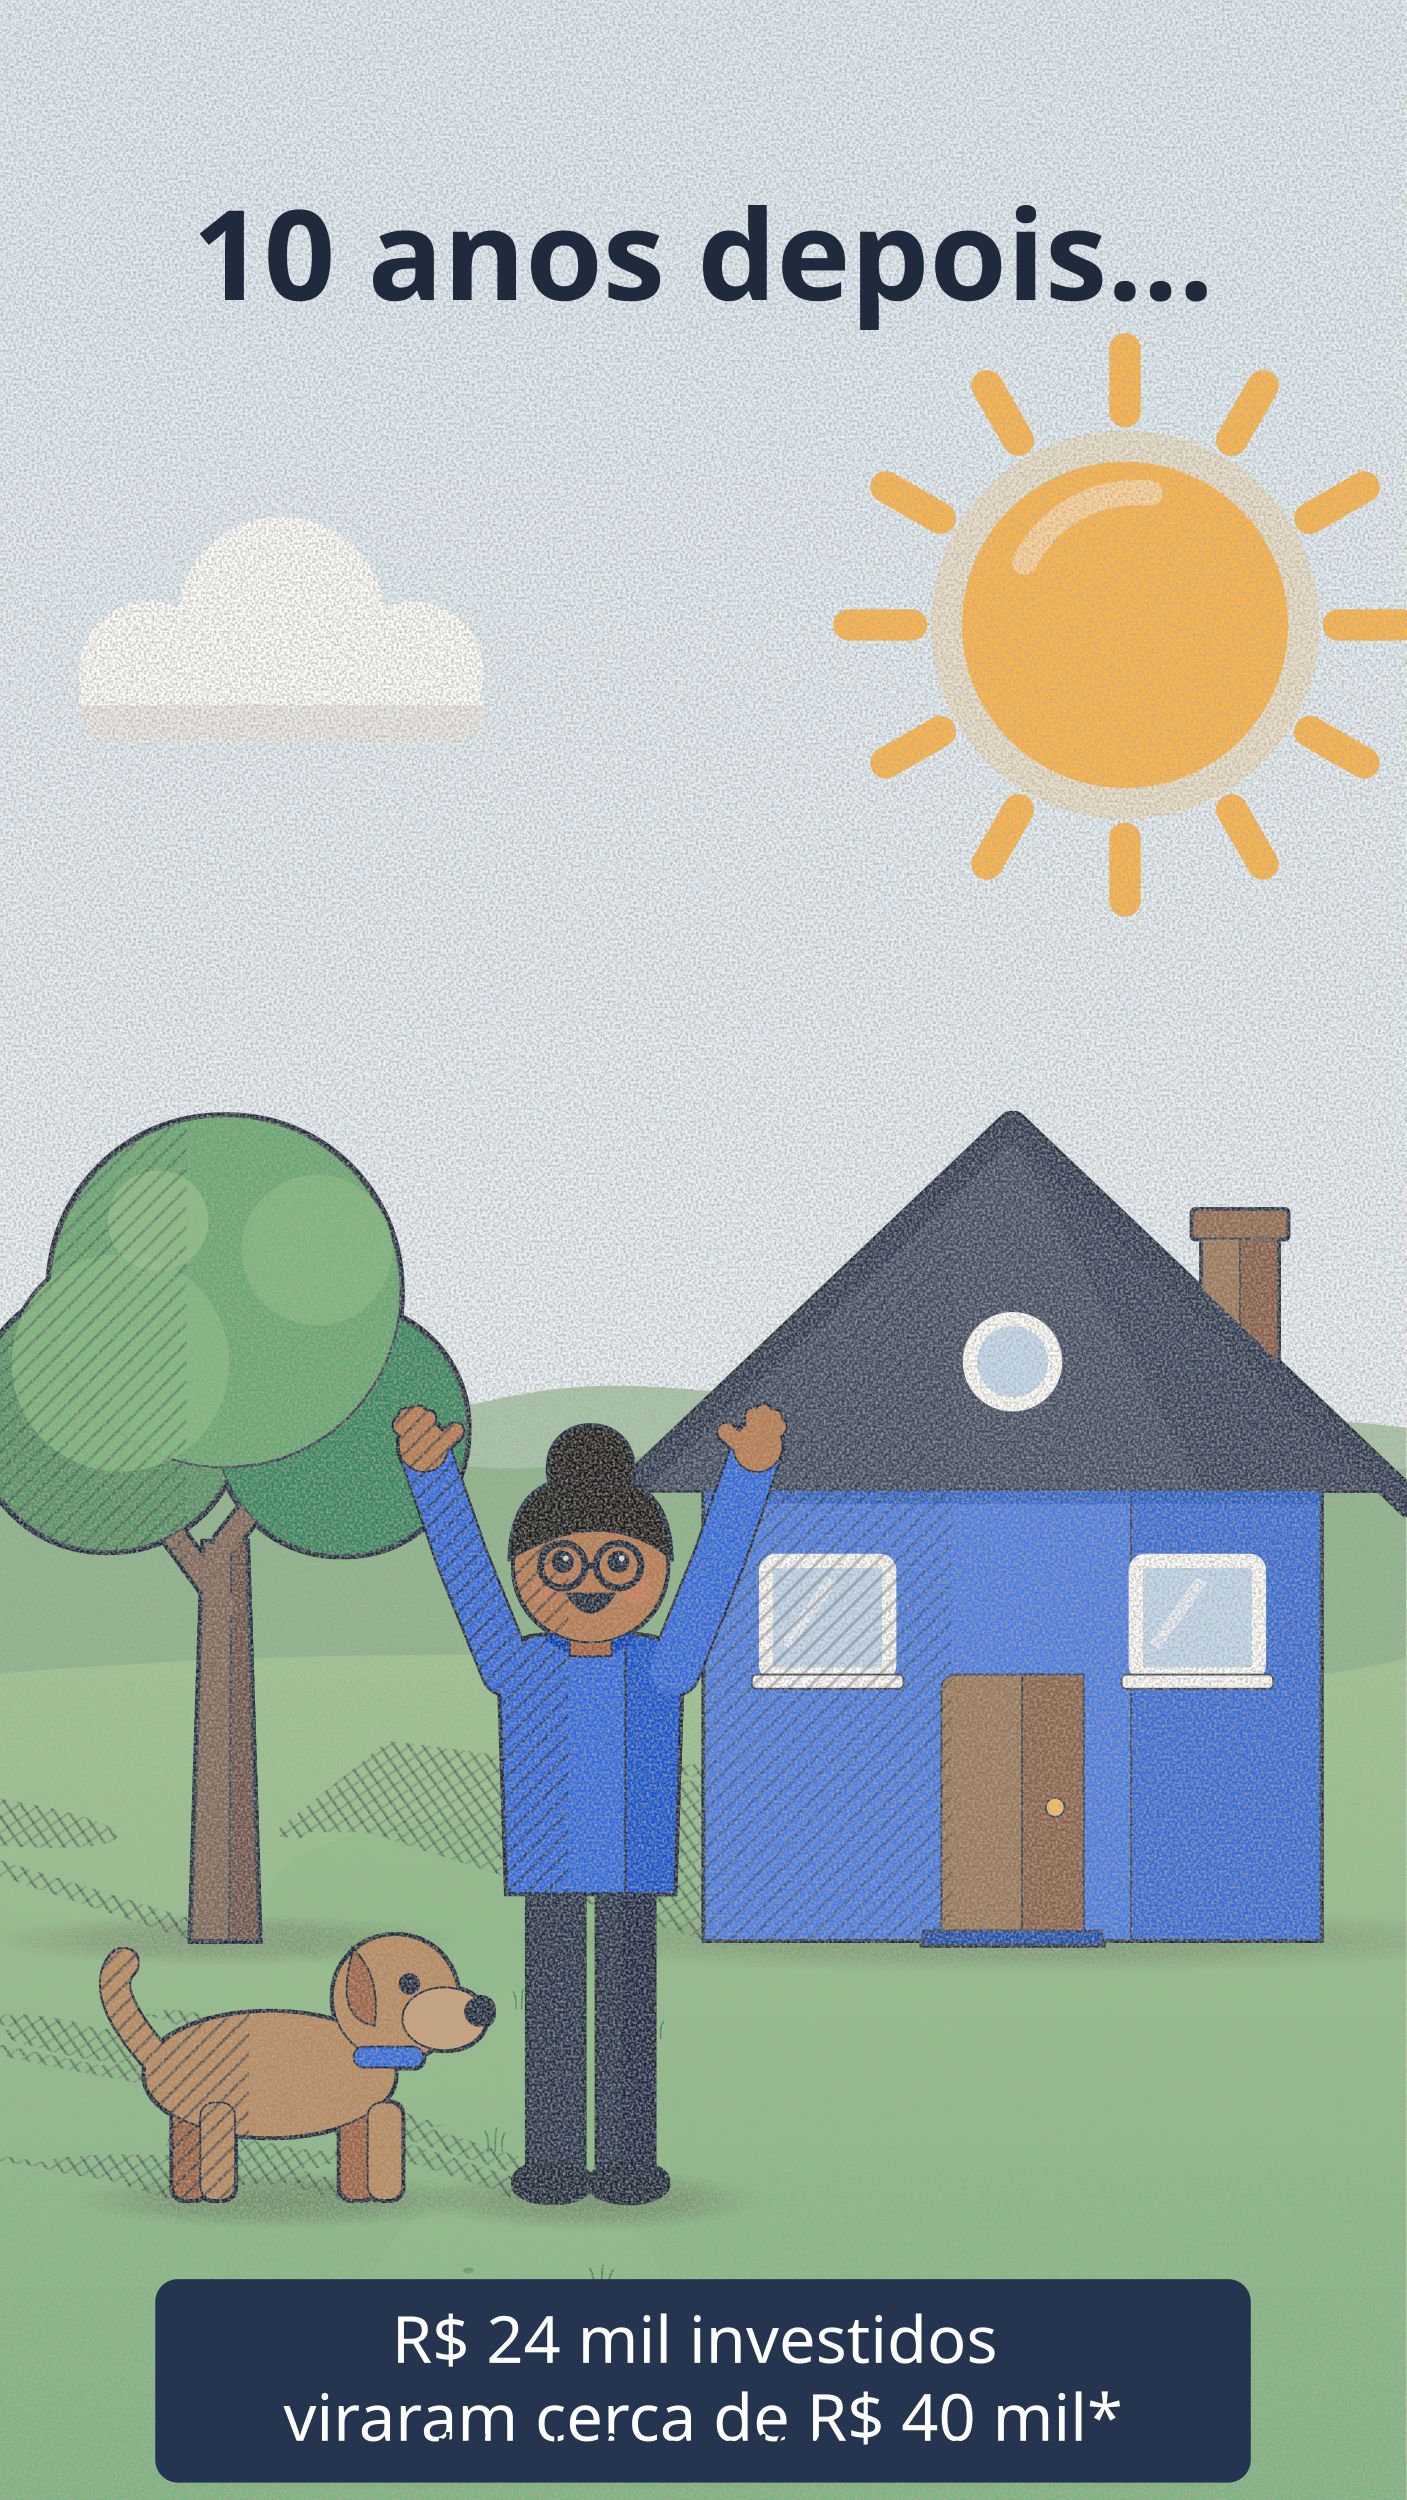
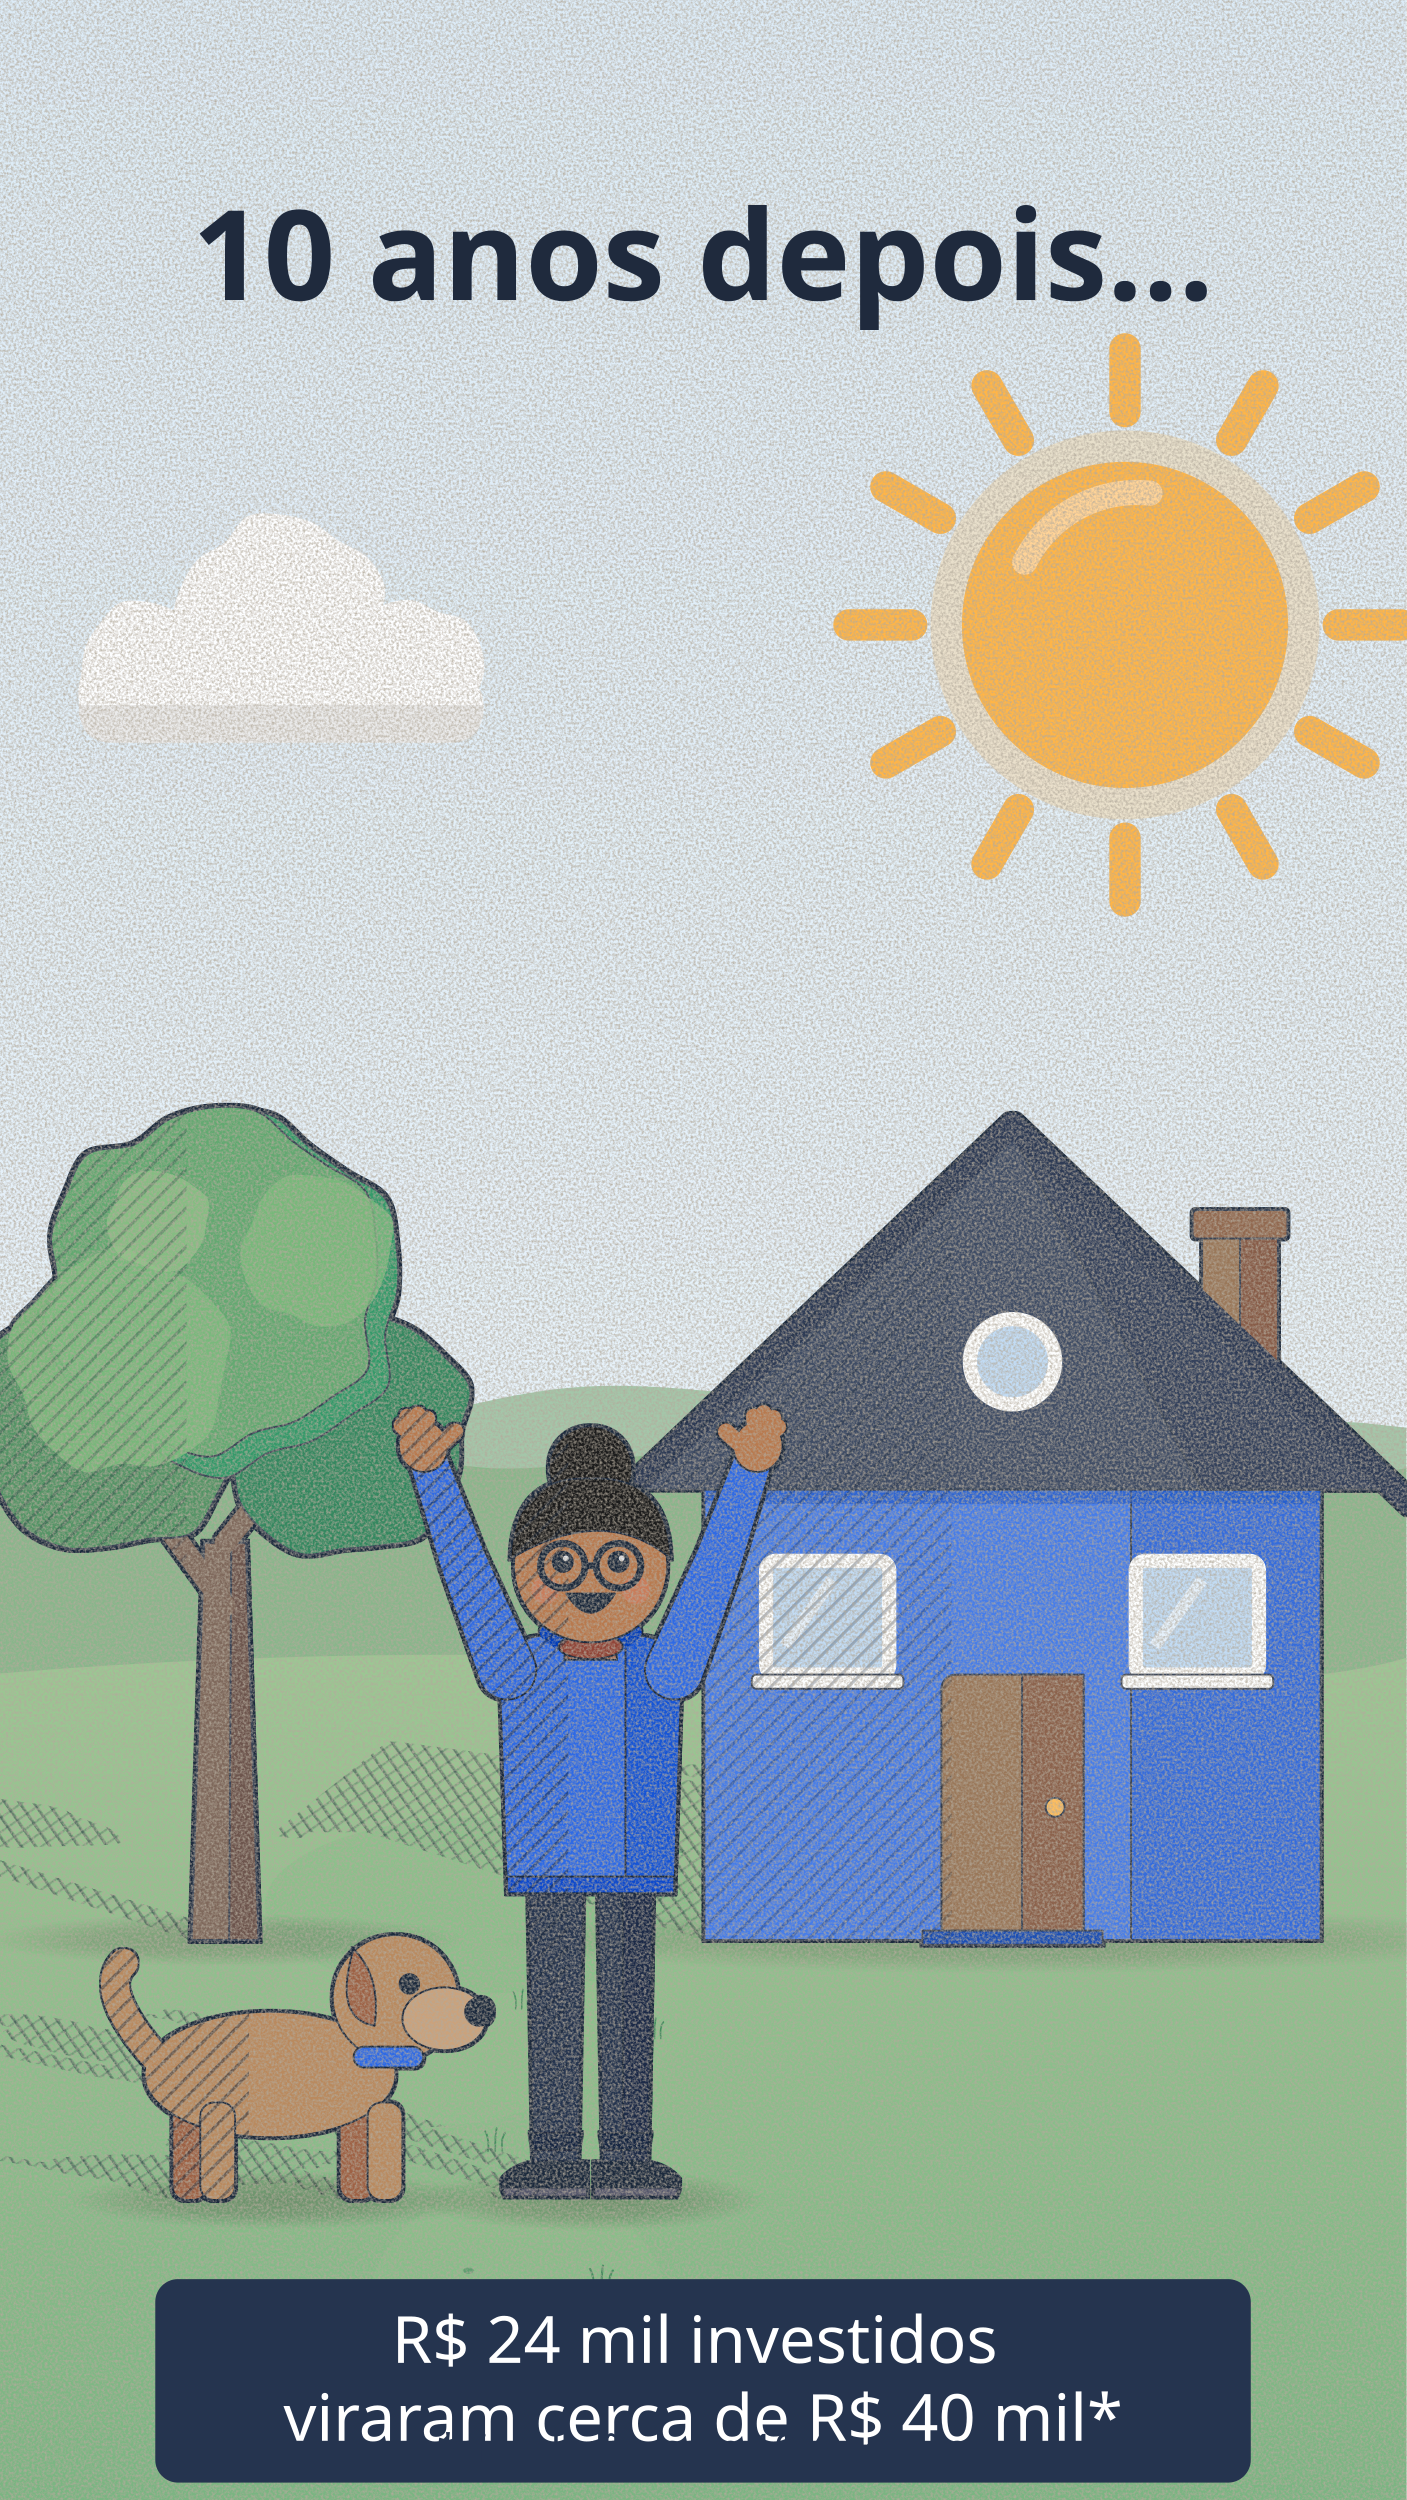
<svg xmlns="http://www.w3.org/2000/svg" width="720" height="1280" viewBox="0 0 720 1280">
  <defs>
    <linearGradient id="sky" x1="0" y1="0" x2="0" y2="1">
      <stop offset="0" stop-color="#DCEBF7" />
      <stop offset="0.55" stop-color="#e6f1f9" />
      <stop offset="0.85" stop-color="#EFF6FC" />
      <stop offset="1" stop-color="#EEF5FB" />
    </linearGradient>
    <linearGradient id="ground" x1="0" y1="0" x2="0" y2="1">
      <stop offset="0" stop-color="#9CC793" />
      <stop offset="1" stop-color="#7AB582" />
    </linearGradient>
    <radialGradient id="cshadow">
      <stop offset="0" stop-color="rgb(40,30,30)" stop-opacity="0.27" />
      <stop offset="0.55" stop-color="rgb(40,30,30)" stop-opacity="0.198" />
      <stop offset="1" stop-color="rgb(40,30,30)" stop-opacity="0" />
    </radialGradient>
    <filter id="hazeFar" color-interpolation-filters="sRGB">
      <feColorMatrix type="matrix" values="0.68 0 0 0 0.299 0 0.68 0 0 0.307 0 0 0.68 0 0.315 0 0 0 1 0" />
    </filter>
    <filter id="hazeMid" color-interpolation-filters="sRGB">
      <feColorMatrix type="matrix" values="0.87 0 0 0 0.121 0 0.87 0 0 0.125 0 0 0.87 0 0.128 0 0 0 1 0" />
    </filter>
    <linearGradient id="lgLight" x1="1" y1="0" x2="0" y2="0.35">
      <stop offset="0" stop-color="#FFF4DE" stop-opacity="0.156" />
      <stop offset="0.42" stop-color="#FFF4DE" stop-opacity="0" />
    </linearGradient>
    <linearGradient id="lgShade" x1="1" y1="0" x2="0" y2="0.35">
      <stop offset="0.6" stop-color="rgb(40,30,30)" stop-opacity="0" />
      <stop offset="1" stop-color="rgb(40,30,30)" stop-opacity="0.300" />
    </linearGradient>
    <linearGradient id="lgAO" x1="0" y1="0" x2="0" y2="1">
      <stop offset="0.72" stop-color="rgb(40,30,30)" stop-opacity="0" />
      <stop offset="1" stop-color="rgb(40,30,30)" stop-opacity="0.192" />
    </linearGradient>
    <filter id="toWhite" color-interpolation-filters="sRGB">
      <feColorMatrix values="0 0 0 0 1 0 0 0 0 1 0 0 0 0 1 0 0 0 1 0" />
    </filter>
    <filter id="castF" x="-30%" y="-30%" width="160%" height="160%" color-interpolation-filters="sRGB">
      <feColorMatrix values="0 0 0 0 0.157 0 0 0 0 0.118 0 0 0 0 0.118 0 0 0 1 0" />
      <feGaussianBlur stdDeviation="3.8" />
    </filter>
    <clipPath id="groundClip">
      <rect y="844.8" width="720" height="1280" />
    </clipPath>
    <radialGradient id="glow" cx="0.8" cy="0.15" r="0.75">
      <stop offset="0" stop-color="#FFF4DE" stop-opacity="0.330" />
      <stop offset="1" stop-color="#FFF4DE" stop-opacity="0" />
    </radialGradient>
    <linearGradient id="falloff" x1="1" y1="0" x2="0" y2="0">
      <stop offset="0.35" stop-color="rgb(40,30,30)" stop-opacity="0" />
      <stop offset="1" stop-color="rgb(40,30,30)" stop-opacity="0.078" />
    </linearGradient>
    <radialGradient id="sunGlow" cx="0.800" cy="0.363" r="0.32">
      <stop offset="0" stop-color="#FFF4DE" stop-opacity="0.228" />
      <stop offset="0.45" stop-color="#FFF4DE" stop-opacity="0.084" />
      <stop offset="1" stop-color="#FFF4DE" stop-opacity="0" />
    </radialGradient>
    <pattern id="hatchP" width="7" height="7" patternUnits="userSpaceOnUse" patternTransform="rotate(45)">
      <rect x="0" y="0" width="1.5" height="7" fill="#1F2A3D" fill-opacity="0.5" />
    </pattern>
    <pattern id="hatchC" width="6" height="6" patternUnits="userSpaceOnUse" patternTransform="rotate(-35)">
      <rect x="0" y="0" width="1.4" height="6" fill="#1F2A3D" fill-opacity="0.42" />
      <rect x="0" y="0" width="6" height="1.2" fill="#1F2A3D" fill-opacity="0.22" />
    </pattern>
    <radialGradient id="vignette" cx="0.5" cy="0.5" r="0.75">
      <stop offset="0.6" stop-color="rgb(40,30,30)" stop-opacity="0" />
      <stop offset="1" stop-color="rgb(40,30,30)" stop-opacity="0.102" />
    </radialGradient>
  </defs>
  <rect width="720" height="1280" fill="url(#sky)" />
  <path d="M 0 731.2 Q 0.0 731.2 15.0 728.9 Q 30.0 726.6 45.0 725.2 Q 60.0 723.9 75.0 724.1 Q 90.0 724.3 105.0 725.9 Q 120.0 727.4 135.0 728.8 Q 150.0 730.3 165.0 730.3 Q 180.0 730.3 195.0 728.2 Q 210.0 726.2 225.0 722.8 Q 240.0 719.4 255.0 716.2 Q 270.0 713.0 285.0 711.2 Q 300.0 709.5 315.0 709.5 Q 330.0 709.6 345.0 710.7 Q 360.0 711.9 375.0 713.2 Q 390.0 714.6 405.0 715.7 Q 420.0 716.8 435.0 718.0 Q 450.0 719.3 465.0 721.2 Q 480.0 723.1 495.0 725.7 Q 510.0 728.3 525.0 730.9 Q 540.0 733.4 555.0 734.7 Q 570.0 736.1 585.0 735.6 Q 600.0 735.0 615.0 733.2 Q 630.0 731.4 645.0 729.7 Q 660.0 728.0 675.0 727.8 Q 690.0 727.5 705.0 729.3 L 720.0 731.0 L 720.0 1280.0 L 0 1280.0 Z" fill="#a4c6a9" />
  <path d="M 0 750.8 Q 0.0 750.8 15.0 749.1 Q 30.0 747.3 45.0 745.4 Q 60.0 743.5 75.0 740.9 Q 90.0 738.4 105.0 736.1 Q 120.0 733.8 135.0 733.4 Q 150.0 733.0 165.0 735.3 Q 180.0 737.6 195.0 741.4 Q 210.0 745.3 225.0 748.3 Q 240.0 751.3 255.0 751.8 Q 270.0 752.2 285.0 750.5 Q 300.0 748.8 315.0 746.9 Q 330.0 744.9 345.0 744.6 Q 360.0 744.3 375.0 745.9 Q 390.0 747.4 405.0 749.7 Q 420.0 752.0 435.0 753.7 Q 450.0 755.5 465.0 756.7 Q 480.0 758.0 495.0 759.7 Q 510.0 761.5 525.0 764.4 Q 540.0 767.3 555.0 770.4 Q 570.0 773.5 585.0 774.9 Q 600.0 776.3 615.0 774.6 Q 630.0 773.0 645.0 768.9 Q 660.0 764.8 675.0 760.6 Q 690.0 756.3 705.0 754.1 L 720.0 751.8 L 720.0 1280.0 L 0 1280.0 Z" fill="#89b68b" />
  <path d="M0 856.8 Q216 838.8 432 854.8 T720 848.8 L720 1280 L0 1280 Z" fill="url(#ground)" />
  <ellipse cx="227.2" cy="1028.3" rx="86.6" ry="59.4" fill="#91C28D" fill-opacity="0.35" stroke-opacity="0.35" />
  <ellipse cx="246.1" cy="975.6" rx="110.6" ry="45.1" fill="#80B984" fill-opacity="0.35" stroke-opacity="0.35" />
  <ellipse cx="265.1" cy="1184.0" rx="77.0" ry="65.7" fill="#91C28D" fill-opacity="0.35" stroke-opacity="0.35" />
  <g transform="translate(185.4 1088.7) scale(0.71)">
    <ellipse cx="0" cy="0" rx="3.5" ry="2" fill="#448D5F" fill-opacity="0.6" stroke-opacity="0.6" />
  </g>
  <g transform="translate(199.0 1012.4) scale(0.60)">
    <path d="M -5 0 Q -4 -9 -7 -14 M 0 0 Q 0 -11 1 -16 M 5 0 Q 4 -9 7 -13" stroke="#448D5F" stroke-width="1.3" fill="none" stroke-linecap="round" />
  </g>
  <g transform="translate(212.6 1267.3) scale(0.98)">
    <path d="M -5 0 Q -4 -9 -7 -14 M 0 0 Q 0 -11 1 -16 M 5 0 Q 4 -9 7 -13" stroke="#448D5F" stroke-width="1.3" fill="none" stroke-linecap="round" />
  </g>
  <g transform="translate(226.2 1217.2) scale(0.91)">
    <path d="M -5 0 Q -4 -9 -7 -14 M 0 0 Q 0 -11 1 -16 M 5 0 Q 4 -9 7 -13" stroke="#448D5F" stroke-width="1.3" fill="none" stroke-linecap="round" />
  </g>
  <g transform="translate(239.9 1162.6) scale(0.82)">
    <ellipse cx="0" cy="0" rx="3.5" ry="2" fill="#448D5F" fill-opacity="0.6" stroke-opacity="0.6" />
  </g>
  <g transform="translate(253.5 1101.4) scale(0.73)">
    <path d="M -5 0 Q -4 -9 -7 -14 M 0 0 Q 0 -11 1 -16 M 5 0 Q 4 -9 7 -13" stroke="#448D5F" stroke-width="1.3" fill="none" stroke-linecap="round" />
  </g>
  <g transform="translate(267.1 1028.5) scale(0.62)">
    <path d="M -5 0 Q -4 -9 -7 -14 M 0 0 Q 0 -11 1 -16 M 5 0 Q 4 -9 7 -13" stroke="#448D5F" stroke-width="1.3" fill="none" stroke-linecap="round" />
  </g>
  <g transform="translate(280.7 918.8) scale(0.46)">
    <path d="M -5 0 Q -4 -9 -7 -14 M 0 0 Q 0 -11 1 -16 M 5 0 Q 4 -9 7 -13" stroke="#448D5F" stroke-width="1.3" fill="none" stroke-linecap="round" />
  </g>
  <g transform="translate(294.3 1227.0) scale(0.92)">
    <ellipse cx="0" cy="0" rx="3.5" ry="2" fill="#448D5F" fill-opacity="0.6" stroke-opacity="0.6" />
  </g>
  <g transform="translate(307.9 1173.4) scale(0.84)">
    <path d="M -5 0 Q -4 -9 -7 -14 M 0 0 Q 0 -11 1 -16 M 5 0 Q 4 -9 7 -13" stroke="#448D5F" stroke-width="1.3" fill="none" stroke-linecap="round" />
  </g>
  <g transform="translate(335.1 1043.7) scale(0.65)">
    <path d="M -5 0 Q -4 -9 -7 -14 M 0 0 Q 0 -11 1 -16 M 5 0 Q 4 -9 7 -13" stroke="#448D5F" stroke-width="1.3" fill="none" stroke-linecap="round" />
  </g>
  <g transform="translate(348.7 947.7) scale(0.50)">
    <ellipse cx="0" cy="0" rx="3.5" ry="2" fill="#448D5F" fill-opacity="0.6" stroke-opacity="0.6" />
  </g>
  <g transform="translate(362.3 1236.6) scale(0.94)">
    <path d="M -5 0 Q -4 -9 -7 -14 M 0 0 Q 0 -11 1 -16 M 5 0 Q 4 -9 7 -13" stroke="#448D5F" stroke-width="1.3" fill="none" stroke-linecap="round" />
  </g>
  <mask id="castM" maskUnits="userSpaceOnUse" x="0" y="0" width="720" height="1280">
    <g filter="url(#toWhite)">
      <use href="#b_casa" transform="translate(518.4 993.3) matrix(1 0 0.750 0.24 0 0) scale(2.427)" />
      <use href="#b_arv" transform="translate(115.2 993.3) matrix(1 0 0.750 0.24 0 0) scale(2.141)" />
      <use href="#b_eu" transform="translate(302.4 1126.4) matrix(1 0 0.750 0.24 0 0) scale(3.569)" />
      <use href="#b_rex" transform="translate(141.8 1126.4) matrix(1 0 0.750 0.24 0 0) scale(3.569)" />
    </g>
  </mask>
  <g clip-path="url(#groundClip)">
    <rect width="720" height="1280" fill="url(#hatchC)" mask="url(#castM)" />
  </g>
  <g style="isolation: isolate;">
    <g id="sol" transform="translate(576.0 464.5) scale(3.212)">
      <g id="b_sol">
        <circle cx="0" cy="-45" r="31" fill="#FFB547" fill-opacity="0.25" stroke-opacity="0.25" />
        <path d="M34 -45 L44 -45" stroke="#FFB547" stroke-width="5" stroke-linecap="round" />
        <path d="M29.44 -28 L38.11 -23" stroke="#FFB547" stroke-width="5" stroke-linecap="round" />
        <path d="M17 -15.56 L22 -6.89" stroke="#FFB547" stroke-width="5" stroke-linecap="round" />
        <path d="M0 -11 L0 -1" stroke="#FFB547" stroke-width="5" stroke-linecap="round" />
        <path d="M-17 -15.56 L-22 -6.89" stroke="#FFB547" stroke-width="5" stroke-linecap="round" />
        <path d="M-29.44 -28 L-38.11 -23" stroke="#FFB547" stroke-width="5" stroke-linecap="round" />
        <path d="M-34 -45 L-44 -45" stroke="#FFB547" stroke-width="5" stroke-linecap="round" />
        <path d="M-29.44 -62 L-38.11 -67" stroke="#FFB547" stroke-width="5" stroke-linecap="round" />
        <path d="M-17 -74.44 L-22 -83.11" stroke="#FFB547" stroke-width="5" stroke-linecap="round" />
        <path d="M0 -79 L0 -89" stroke="#FFB547" stroke-width="5" stroke-linecap="round" />
        <path d="M17 -74.44 L22 -83.11" stroke="#FFB547" stroke-width="5" stroke-linecap="round" />
        <path d="M29.44 -62 L38.11 -67" stroke="#FFB547" stroke-width="5" stroke-linecap="round" />
        <circle cx="0" cy="-45" r="26" fill="#FFB547" />
        <path d="M-16 -55 A20 20 0 0 1 4 -66" stroke="#FFD397" stroke-width="4" fill="none" stroke-linecap="round" />
      </g>
    </g>
  </g>
  <g style="isolation: isolate;">
    <g id="nuvem" transform="translate(144.0 380.2) scale(2.409)">
      <g id="b_nuvem">
-         <g fill="#FFFFFF" opacity="0.94">
-           <circle cx="-28" cy="-15" r="15" />
-           <circle cx="0" cy="-26" r="22" />
-           <circle cx="28" cy="-15" r="15" />
-           <rect x="-43" y="-15" width="86" height="15" rx="7" />
+         <g opacity="0.94">
+           <path d="M-12.7 -15C-12.95 -13.14 -14.51 -11.53 -15.23 -9.71C-15.96 -7.89 -15.93 -5.58 -17.07 -4.07C-18.2 -2.55 -20.23 -1.31 -22.05 -0.64C-23.87 0.03 -26.09 0.14 -28 -0.05C-29.91 -0.24 -31.73 -1.03 -33.48 -1.77C-35.23 -2.51 -36.95 -3.3 -38.52 -4.48C-40.09 -5.66 -42.24 -7.08 -42.9 -8.83C-43.56 -10.58 -42.7 -13.04 -42.47 -15C-42.24 -16.96 -42.19 -18.86 -41.52 -20.6C-40.85 -22.34 -39.68 -23.92 -38.45 -25.45C-37.21 -26.98 -35.86 -29.05 -34.12 -29.78C-32.38 -30.5 -29.92 -30.1 -28 -29.81C-26.08 -29.52 -24.4 -28.72 -22.59 -28.06C-20.78 -27.4 -18.61 -27.05 -17.14 -25.86C-15.67 -24.67 -14.5 -22.71 -13.76 -20.9C-13.02 -19.09 -12.46 -16.86 -12.7 -15Z" fill="#FFFFFF" />
+           <path d="M21.01 -26C20.76 -23.7 21.01 -21.5 20.48 -19.34C19.96 -17.18 18.95 -15.11 17.84 -13.04C16.74 -10.97 15.76 -8.07 13.85 -6.93C11.95 -5.8 8.73 -6.66 6.42 -6.24C4.11 -5.83 2.22 -4.68 0 -4.45C-2.22 -4.21 -4.61 -4.36 -6.88 -4.83C-9.15 -5.3 -11.88 -5.83 -13.61 -7.27C-15.34 -8.7 -16.23 -11.4 -17.27 -13.45C-18.31 -15.5 -18.9 -17.46 -19.85 -19.55C-20.8 -21.64 -22.73 -23.77 -22.99 -26C-23.24 -28.23 -22.23 -30.79 -21.36 -32.94C-20.49 -35.09 -19.31 -37.3 -17.76 -38.9C-16.2 -40.5 -13.77 -41 -12.01 -42.53C-10.25 -44.06 -9.18 -47.1 -7.18 -48.09C-5.18 -49.07 -2.32 -48.68 0 -48.45C2.32 -48.21 4.68 -47.6 6.72 -46.67C8.76 -45.74 10.32 -44.09 12.25 -42.86C14.19 -41.64 16.7 -40.93 18.32 -39.31C19.95 -37.69 21.55 -35.37 22 -33.15C22.45 -30.93 21.27 -28.3 21.01 -26Z" fill="#FFFFFF" />
+           <path d="M43.12 -15C42.92 -13.11 41.81 -11.36 41.07 -9.59C40.32 -7.81 39.8 -5.92 38.64 -4.36C37.48 -2.8 35.9 -0.87 34.12 -0.22C32.35 0.43 29.95 -0.26 28 -0.47C26.05 -0.68 24.13 -0.79 22.4 -1.47C20.66 -2.16 19.15 -3.37 17.6 -4.6C16.05 -5.83 13.81 -7.1 13.1 -8.83C12.4 -10.56 13.08 -13.06 13.36 -15C13.64 -16.94 14.12 -18.69 14.77 -20.48C15.42 -22.27 16.04 -24.27 17.25 -25.75C18.47 -27.23 20.26 -28.61 22.05 -29.36C23.84 -30.1 26.13 -30.49 28 -30.22C29.87 -29.96 31.46 -28.47 33.29 -27.77C35.12 -27.06 37.49 -27.13 38.98 -25.98C40.48 -24.84 41.56 -22.73 42.24 -20.9C42.93 -19.07 43.31 -16.89 43.12 -15Z" fill="#FFFFFF" />
+           <rect x="-43" y="-15" width="86" height="15" rx="7" fill="#FFFFFF" />
        </g>
        <path d="M-43 -8 Q-43 0 -36 0 L36 0 Q43 0 43 -8 Z" fill="#E8E8E8" fill-opacity="0.9" stroke-opacity="0.9" />
      </g>
    </g>
  </g>
  <g transform="translate(518.4 993.3) scale(2.427)" filter="url(#hazeMid)">
    <ellipse cx="0" cy="0" rx="110.0" ry="7.0" fill="url(#cshadow)" />
  </g>
  <g style="isolation: isolate;">
    <filter id="ol_casa" x="-15%" y="-15%" width="130%" height="130%">
      <feMorphology in="SourceAlpha" operator="dilate" radius="0.989" result="d" />
+       <feOffset in="d" dx="0" dy="0" result="dm" />
+       <feOffset in="dm" dx="0" dy="0" result="dw" />
      <feFlood flood-color="#1F2A3D" />
-       <feComposite in2="d" operator="in" result="o" />
+       <feComposite in2="dw" operator="in" result="o" />
      <feMerge>
        <feMergeNode in="o" />
        <feMergeNode in="SourceGraphic" />
      </feMerge>
    </filter>
    <g filter="url(#ol_casa)">
      <g id="casa" transform="translate(518.4 993.3) scale(2.427)" filter="url(#hazeMid)">
        <g id="b_casa">
          <g stroke="#1F2A3D" stroke-width="0.412" stroke-linejoin="round">
-             <rect x="40" y="-150" width="16" height="32" rx="0" fill="#8E6542" />
-             <rect x="48" y="-150" width="8" height="32" rx="0" fill="#794630" />
-             <rect x="38" y="-154" width="20" height="6" rx="1" fill="#845538" />
-             <rect x="-65" y="-100" width="130" height="100" rx="0" fill="#2E6BE6" />
-             <rect x="25" y="-100" width="40" height="100" rx="0" fill="#1957D7" />
+             <rect x="40" y="-150" width="16" height="32" rx="0" fill="#8E6542" stroke-width="0.412" />
+             <rect x="48" y="-150" width="8" height="32" rx="0" fill="#794630" stroke-width="0.412" />
+             <rect x="38" y="-154" width="20" height="6" rx="1" fill="#845538" stroke-width="0.412" />
+             <rect x="-65" y="-100" width="130" height="100" rx="0" fill="#2E6BE6" stroke-width="0.412" />
+             <rect x="25" y="-100" width="40" height="100" rx="0" fill="#1957D7" stroke-width="0.412" />
            <path d="M-65 -100 L65 -100 L65 -92 L-65 -92 Z" fill="#003EBC" fill-opacity="0.6" stroke-opacity="0.6" stroke="none" />
            <path d="M-80 -95 L0 -170 L80 -95 Z" fill="#25344F" />
            <path d="M0 -170 L80 -95 L40 -95 Z" fill="#182743" />
            <path d="M-84 -92 L0 -172 L84 -92" stroke="#101F3B" stroke-width="5" fill="none" stroke-linejoin="round" stroke-linecap="round" />
            <rect x="-15" y="-56" width="30" height="56" rx="3" fill="#8E6542" />
-             <rect x="2" y="-56" width="13" height="56" rx="0" fill="#7E4E34" />
-             <circle cx="9" cy="-28" r="2" fill="#FFB547" />
-             <rect x="-19" y="-2" width="38" height="3" rx="0" fill="#0036A9" />
+             <rect x="2" y="-56" width="13" height="56" rx="0" fill="#7E4E34" stroke-width="0.412" />
+             <circle cx="9" cy="-28" r="2" fill="#FFB547" stroke-width="0.412" />
+             <rect x="-19" y="-2" width="38" height="3" rx="0" fill="#0036A9" stroke-width="0.412" />
            <rect x="-52" y="-80" width="26" height="24" rx="2" fill="#BCD7F2" stroke="#FFFFFF" stroke-width="3" />
            <path d="M-48 -62 L-38 -76" stroke="#FFFFFF" stroke-width="2.5" fill-opacity="0.6" stroke-opacity="0.6" />
-             <rect x="-55" y="-56" width="32" height="3" rx="1" fill="#FFFFFF" />
+             <rect x="-55" y="-56" width="32" height="3" rx="1" fill="#FFFFFF" stroke-width="0.412" />
            <rect x="26" y="-80" width="26" height="24" rx="2" fill="#BCD7F2" stroke="#FFFFFF" stroke-width="3" />
            <path d="M30 -62 L40 -76" stroke="#FFFFFF" stroke-width="2.5" fill-opacity="0.6" stroke-opacity="0.6" />
-             <rect x="23" y="-56" width="32" height="3" rx="1" fill="#FFFFFF" />
+             <rect x="23" y="-56" width="32" height="3" rx="1" fill="#FFFFFF" stroke-width="0.412" />
            <circle cx="0" cy="-122" r="9" fill="#BCD7F2" stroke="#FFFFFF" stroke-width="3" />
          </g>
        </g>
      </g>
    </g>
    <mask id="mk_casa" maskUnits="userSpaceOnUse" x="246.6" y="483.7" width="543.6" height="509.6">
      <use href="#b_casa" transform="translate(518.4 993.3) scale(2.427)" filter="url(#toWhite)" />
    </mask>
    <g mask="url(#mk_casa)" opacity="0.6">
      <rect x="246.6" y="483.7" width="240.7" height="509.6" fill="url(#hatchP)" />
    </g>
  </g>
  <g transform="translate(115.2 993.3) scale(2.141)" filter="url(#hazeMid)">
    <ellipse cx="0" cy="0" rx="57.5" ry="6.3" fill="url(#cshadow)" />
  </g>
  <g style="isolation: isolate;">
    <filter id="ol_arv" x="-15%" y="-15%" width="130%" height="130%">
      <feMorphology in="SourceAlpha" operator="dilate" radius="1.121" result="d" />
+       <feOffset in="d" dx="0" dy="0" result="dm" />
+       <feOffset in="dm" dx="0" dy="0" result="dw" />
      <feFlood flood-color="#1F2A3D" />
-       <feComposite in2="d" operator="in" result="o" />
+       <feComposite in2="dw" operator="in" result="o" />
      <feMerge>
        <feMergeNode in="o" />
        <feMergeNode in="SourceGraphic" />
      </feMerge>
    </filter>
    <g filter="url(#ol_arv)">
      <g id="arv" transform="translate(115.2 993.3) scale(2.141)" filter="url(#hazeMid)">
        <g id="b_arv">
          <g stroke="#1F2A3D" stroke-width="0.467" stroke-linejoin="round">
            <path d="M-8 0 L-5 -95 L5 -95 L8 0 Z" fill="#6E5444" />
            <path d="M1 0 L1.5 -95 L5 -95 L8 0 Z" fill="#5A3C33" />
            <path d="M0 -80 L-22 -110 M0 -95 L20 -120" stroke="#6E5444" stroke-width="5" stroke-linecap="round" />
-             <circle cx="-28" cy="-125" r="32" fill="#3D8550" />
-             <circle cx="28" cy="-122" r="30" fill="#19784A" />
-             <circle cx="0" cy="-155" r="42" fill="#4E9E5C" />
-             <path d="M0 -113 A42 42 0 0 0 42 -155 A42 42 0 0 1 10 -114 Z" fill="#1A8C54" />
-             <circle cx="-25" cy="-138" r="26" fill="#6BB36A" fill-opacity="0.9" stroke-opacity="0.9" stroke="none" />
-             <circle cx="-16" cy="-172" r="12" fill="#86BF79" fill-opacity="0.7" stroke-opacity="0.7" stroke="none" />
-             <circle cx="22" cy="-165" r="18" fill="#6BB36A" fill-opacity="0.8" stroke-opacity="0.8" stroke="none" />
+             <path d="M2.31 -125C1.89 -121.62 2.66 -118.41 1.93 -115.28C1.19 -112.14 -0.48 -109.19 -2.12 -106.2C-3.76 -103.21 -5.17 -99.06 -7.91 -97.35C-10.65 -95.63 -15.2 -96.45 -18.55 -95.91C-21.9 -95.37 -24.74 -94.46 -28 -94.11C-31.26 -93.76 -34.89 -93.13 -38.14 -93.8C-41.39 -94.47 -44.94 -96.04 -47.51 -98.14C-50.09 -100.24 -52.11 -103.47 -53.6 -106.4C-55.08 -109.34 -55.06 -112.67 -56.41 -115.77C-57.76 -118.87 -61.27 -121.79 -61.69 -125C-62.11 -128.21 -60.24 -131.92 -58.94 -135.05C-57.64 -138.19 -56.14 -141.47 -53.9 -143.82C-51.66 -146.16 -48.12 -146.96 -45.53 -149.12C-42.93 -151.28 -41.25 -155.28 -38.33 -156.78C-35.4 -158.28 -31.33 -158.46 -28 -158.11C-24.67 -157.76 -21.38 -156.03 -18.36 -154.67C-15.34 -153.3 -12.65 -151.69 -9.89 -149.92C-7.14 -148.15 -4.21 -146.42 -1.82 -144.02C0.57 -141.63 3.77 -138.72 4.46 -135.55C5.14 -132.38 2.73 -128.38 2.31 -125Z" fill="#3D8550" />
+             <path d="M56.38 -122C55.94 -118.83 56.6 -115.88 55.95 -112.92C55.3 -109.96 54.02 -106.99 52.46 -104.23C50.91 -101.47 49.2 -98.02 46.62 -96.37C44.05 -94.72 40.1 -94.79 36.99 -94.32C33.89 -93.84 31.11 -93.84 28 -93.51C24.89 -93.17 21.36 -91.7 18.35 -92.31C15.34 -92.92 12.38 -95.14 9.95 -97.15C7.51 -99.16 5.16 -101.68 3.76 -104.39C2.36 -107.1 2.77 -110.47 1.54 -113.4C0.31 -116.34 -3.18 -118.99 -3.62 -122C-4.06 -125.01 -2.37 -128.54 -1.11 -131.46C0.15 -134.37 1.84 -137.25 3.92 -139.49C6 -141.74 8.93 -142.93 11.36 -144.91C13.78 -146.89 15.68 -149.95 18.45 -151.38C21.23 -152.81 24.93 -153.84 28 -153.51C31.07 -153.17 34.03 -150.68 36.89 -149.37C39.76 -148.07 42.64 -147.31 45.21 -145.69C47.78 -144.07 50.07 -141.95 52.3 -139.65C54.53 -137.36 57.92 -134.88 58.6 -131.94C59.28 -129 56.82 -125.17 56.38 -122Z" fill="#19784A" />
+             <path d="M41.17 -155C40.72 -151.46 38.68 -148.48 38.31 -144.73C37.94 -140.99 40.38 -135.76 38.96 -132.51C37.53 -129.26 32.8 -127.46 29.75 -125.25C26.69 -123.05 23.86 -120.74 20.62 -119.28C17.39 -117.82 13.76 -117.92 10.32 -116.47C6.89 -115.01 3.57 -111.02 0 -110.54C-3.57 -110.06 -7.73 -112.01 -11.09 -113.61C-14.45 -115.21 -17.15 -118.06 -20.13 -120.13C-23.12 -122.19 -26.1 -123.8 -29 -126C-31.89 -128.21 -35.24 -130.42 -37.49 -133.36C-39.74 -136.29 -42.21 -140 -42.5 -143.61C-42.79 -147.22 -39.55 -151.29 -39.21 -155C-38.87 -158.71 -40.84 -162.29 -40.46 -165.84C-40.08 -169.39 -38.44 -172.89 -36.92 -176.32C-35.41 -179.74 -34.27 -184.28 -31.38 -186.38C-28.49 -188.48 -23 -187.42 -19.57 -188.89C-16.14 -190.37 -14.04 -193.7 -10.78 -195.24C-7.52 -196.78 -3.68 -197.84 0 -198.16C3.68 -198.47 7.94 -198.52 11.28 -197.12C14.63 -195.71 17.16 -191.98 20.06 -189.74C22.96 -187.5 25.61 -185.77 28.67 -183.67C31.73 -181.57 36.34 -180.11 38.39 -177.16C40.45 -174.22 40.54 -169.68 41 -165.99C41.47 -162.29 41.62 -158.54 41.17 -155Z" fill="#1A8C54" />
+             <path d="M36.21 -158C35.78 -154.63 33.84 -151.79 33.49 -148.22C33.13 -144.65 35.46 -139.67 34.1 -136.58C32.74 -133.49 28.24 -131.77 25.33 -129.67C22.42 -127.57 19.72 -125.38 16.64 -123.98C13.56 -122.59 10.11 -122.69 6.83 -121.3C3.56 -119.91 0.4 -116.11 -3 -115.66C-6.4 -115.2 -10.37 -117.06 -13.56 -118.58C-16.76 -120.11 -19.33 -122.82 -22.17 -124.79C-25.02 -126.76 -27.86 -128.29 -30.61 -130.39C-33.37 -132.48 -36.56 -134.59 -38.7 -137.39C-40.85 -140.18 -43.2 -143.72 -43.48 -147.15C-43.75 -150.59 -40.67 -154.47 -40.35 -158C-40.02 -161.53 -41.9 -164.94 -41.54 -168.33C-41.17 -171.71 -39.61 -175.04 -38.16 -178.3C-36.72 -181.56 -35.64 -185.89 -32.89 -187.89C-30.13 -189.88 -24.91 -188.87 -21.64 -190.28C-18.37 -191.69 -16.37 -194.85 -13.27 -196.32C-10.16 -197.79 -6.5 -198.8 -3 -199.1C0.5 -199.4 4.56 -199.45 7.75 -198.11C10.93 -196.77 13.34 -193.22 16.1 -191.09C18.86 -188.95 21.39 -187.3 24.3 -185.3C27.21 -183.31 31.6 -181.92 33.56 -179.11C35.52 -176.3 35.61 -171.98 36.05 -168.46C36.49 -164.95 36.64 -161.37 36.21 -158Z" fill="#4E9E5C" />
+             <path d="M0.14 -138C-0.3 -135.31 -0.88 -132.99 -1.43 -130.34C-1.98 -127.7 -1.85 -124.46 -3.17 -122.14C-4.48 -119.82 -7.02 -117.88 -9.32 -116.42C-11.62 -114.95 -14.38 -113.77 -16.99 -113.34C-19.6 -112.92 -22.25 -114.1 -25 -113.87C-27.75 -113.63 -30.88 -111.47 -33.47 -111.92C-36.07 -112.37 -38.5 -114.76 -40.57 -116.57C-42.64 -118.39 -44.63 -120.5 -45.91 -122.81C-47.2 -125.12 -47.28 -127.91 -48.27 -130.44C-49.26 -132.97 -51.43 -135.34 -51.86 -138C-52.3 -140.66 -51.99 -143.96 -50.89 -146.41C-49.78 -148.86 -47.07 -150.69 -45.24 -152.7C-43.4 -154.72 -41.91 -156.8 -39.88 -158.49C-37.85 -160.17 -35.54 -161.57 -33.06 -162.8C-30.58 -164.03 -27.61 -166.1 -25 -165.87C-22.39 -165.63 -19.91 -162.58 -17.41 -161.37C-14.91 -160.17 -12.26 -159.97 -10 -158.64C-7.74 -157.31 -5.71 -155.39 -3.84 -153.37C-1.98 -151.35 0.52 -149.07 1.18 -146.51C1.85 -143.95 0.57 -140.69 0.14 -138Z" fill="#6BB36A" fill-opacity="0.9" stroke-opacity="0.9" stroke="none" />
+             <path d="M-4.4 -172C-4.6 -170.43 -4.68 -168.93 -5.22 -167.53C-5.75 -166.14 -6.62 -164.82 -7.61 -163.61C-8.6 -162.4 -9.74 -160.86 -11.14 -160.26C-12.54 -159.66 -14.47 -159.79 -16 -160.02C-17.53 -160.26 -18.84 -161.1 -20.29 -161.64C-21.74 -162.18 -23.55 -162.33 -24.72 -163.28C-25.9 -164.22 -26.77 -165.84 -27.36 -167.29C-27.95 -168.75 -28.45 -170.51 -28.26 -172C-28.08 -173.49 -26.84 -174.8 -26.25 -176.24C-25.65 -177.69 -25.59 -179.46 -24.68 -180.68C-23.77 -181.9 -22.24 -183.05 -20.8 -183.58C-19.35 -184.11 -17.54 -184.04 -16 -183.88C-14.46 -183.73 -12.97 -183.26 -11.58 -182.67C-10.19 -182.08 -8.91 -181.3 -7.65 -180.35C-6.4 -179.39 -4.58 -178.34 -4.04 -176.95C-3.5 -175.56 -4.21 -173.57 -4.4 -172Z" fill="#86BF79" fill-opacity="0.7" stroke-opacity="0.7" stroke="none" />
+             <path d="M39.51 -165C39.18 -162.66 38.77 -160.51 37.98 -158.38C37.19 -156.25 36.24 -154.01 34.78 -152.22C33.31 -150.44 31.31 -148.56 29.18 -147.65C27.06 -146.75 24.26 -146.45 22 -146.78C19.74 -147.11 17.83 -148.8 15.64 -149.64C13.45 -150.49 10.62 -150.46 8.84 -151.84C7.06 -153.22 5.81 -155.75 4.95 -157.94C4.1 -160.13 3.48 -162.75 3.72 -165C3.97 -167.25 5.53 -169.31 6.44 -171.44C7.35 -173.58 7.79 -175.97 9.17 -177.83C10.54 -179.7 12.56 -181.84 14.7 -182.63C16.84 -183.42 19.67 -182.81 22 -182.57C24.33 -182.32 26.63 -182.04 28.7 -181.19C30.78 -180.33 32.58 -178.91 34.45 -177.45C36.32 -175.99 39.09 -174.5 39.93 -172.43C40.78 -170.35 39.83 -167.34 39.51 -165Z" fill="#6BB36A" fill-opacity="0.8" stroke-opacity="0.8" stroke="none" />
          </g>
        </g>
      </g>
    </g>
    <mask id="mk_arv" maskUnits="userSpaceOnUse" x="-57.2" y="466.5" width="344.7" height="526.7">
      <use href="#b_arv" transform="translate(115.2 993.3) scale(2.141)" filter="url(#toWhite)" />
    </mask>
    <g mask="url(#mk_arv)" opacity="0.6">
      <rect x="-57.2" y="466.5" width="152.7" height="526.7" fill="url(#hatchP)" />
    </g>
  </g>
  <g transform="translate(302.4 1126.4) scale(3.569)">
    <ellipse cx="0" cy="0" rx="25.0" ry="4.5" fill="url(#cshadow)" />
  </g>
  <g style="isolation: isolate;">
    <filter id="ol_eu" x="-15%" y="-15%" width="130%" height="130%">
      <feMorphology in="SourceAlpha" operator="dilate" radius="0.673" result="d" />
+       <feOffset in="d" dx="0" dy="0" result="dm" />
+       <feOffset in="dm" dx="0" dy="0" result="dw" />
      <feFlood flood-color="#1F2A3D" />
-       <feComposite in2="d" operator="in" result="o" />
+       <feComposite in2="dw" operator="in" result="o" />
      <feMerge>
        <feMergeNode in="o" />
        <feMergeNode in="SourceGraphic" />
      </feMerge>
    </filter>
    <g filter="url(#ol_eu)">
      <g id="eu" transform="translate(302.4 1126.4) scale(3.569)">
        <g id="b_eu">
          <g stroke="#1F2A3D" stroke-width="0.280" stroke-linejoin="round">
            <g transform="scale(1 1)">
-               <rect x="-9" y="-47" width="8" height="45" rx="3" fill="#25344F" />
-               <rect x="1" y="-47" width="8" height="45" rx="3" fill="#25344F" />
-               <rect x="4.6" y="-47" width="4.4" height="45" rx="2" fill="#1C2B47" />
-               <ellipse cx="-5.5" cy="-2.5" rx="5.5" ry="2.8" fill="#1F2A3D" />
-               <ellipse cx="5.5" cy="-2.5" rx="5.5" ry="2.8" fill="#1F2A3D" />
+               <path d="M-9 -47 L-1 -47 L-1.8 -2 L-8.2 -2 Z" fill="#25344F" />
+               <path d="M1 -47 L9 -47 L8.2 -2 L1.8 -2 Z" fill="#25344F" />
+               <path d="M4.6 -47 L9 -47 L8.2 -2 L4.68 -2 Z" fill="#1C2B47" />
+               <path d="M-8.6 -9.6 L-1.4 -9.6 L-1.8 -7.2 L-8.2 -7.2 Z" fill="#172642" />
+               <path d="M1.4 -9.6 L8.6 -9.6 L8.2 -7.2 L1.8 -7.2 Z" fill="#172642" />
+               <path d="M-0.5 -5.4 L-0.5 -0.8 L-11 -0.8 Q-12.7 -0.8 -12.7 -2.8 Q-10.5 -5.6 -5.5 -5.6 Z" fill="#1F2A3D" />
+               <path d="M-0.5 -1.8 L-12.7 -1.8 L-12.2 -0.5 L-0.5 -0.5 Z" fill="#56586C" />
+               <path d="M0.5 -5.4 L0.5 -0.8 L11 -0.8 Q12.7 -0.8 12.7 -2.8 Q10.5 -5.6 5.5 -5.6 Z" fill="#1F2A3D" />
+               <path d="M0.5 -1.8 L12.7 -1.8 L12.2 -0.5 L0.5 -0.5 Z" fill="#56586C" />
              <path d="M-13 -74 Q-13 -81 -6 -81 L6 -81 Q13 -81 13 -74 L12 -44 L-12 -44 Z" fill="#2E6BE6" />
              <path d="M5 -81 L6 -81 Q13 -81 13 -74 L12 -44 L5 -44 Z" fill="#1755D6" />
              <path d="M-6 -81 Q0 -76 6 -81" stroke="#0041C5" stroke-width="1.5" fill="none" />
+               <path d="M-12 -46.4 L12 -46.4 L12 -44 L-12 -44 Z" fill="#0849CD" />
+               <path d="M-6.2 -81.4 Q0 -75.8 6.2 -81.4" stroke="#003EBC" stroke-width="2.2" fill="none" stroke-linecap="round" />
            </g>
            <g transform="translate(0 0) scale(1) rotate(0 0 -82)">
-               <rect x="-3" y="-85" width="6" height="7" fill="#A86344" />
+               <path d="M-3 -85 L3 -85 L3.8 -77.5 L-3.8 -77.5 Z" fill="#A86344" />
+               <ellipse cx="0" cy="-79.4" rx="4.6" ry="1.8" fill="#914538" stroke-width="0.280" />
              <circle cx="0" cy="-105" r="6" fill="#1E1A1A" />
              <circle cx="0" cy="-91" r="11" fill="#B87A50" />
              <path d="M-11.5 -92 Q-11 -104 0 -103.5 Q11 -104 11.5 -92 Q2 -100 -11.5 -92 Z" fill="#1E1A1A" />
-               <circle cx="-4" cy="-91.55" r="1.45" fill="#1F2A3D" />
+               <circle cx="-4" cy="-91.55" r="1.45" fill="#1F2A3D" stroke-width="0.280" />
              <circle cx="-3.55" cy="-92.05" r="0.42" fill="#FFFFFF" fill-opacity="0.85" stroke-opacity="0.85" stroke="none" />
-               <circle cx="4" cy="-91.55" r="1.45" fill="#1F2A3D" />
+               <circle cx="4" cy="-91.55" r="1.45" fill="#1F2A3D" stroke-width="0.280" />
              <circle cx="4.45" cy="-92.05" r="0.42" fill="#FFFFFF" fill-opacity="0.85" stroke-opacity="0.85" stroke="none" />
              <path d="M-3.5 -87 Q0 -81.5 3.5 -87 Z" fill="#1F2A3D" />
              <circle cx="-6.5" cy="-87.5" r="2" fill="#E9806E" fill-opacity="0.35" stroke-opacity="0.35" stroke="none" />
              <circle cx="6.5" cy="-87.5" r="2" fill="#E9806E" fill-opacity="0.35" stroke-opacity="0.35" stroke="none" />
              <g stroke="#1F2A3D" stroke-width="1" fill="none">
                <circle cx="-4" cy="-91" r="3.2" />
                <circle cx="4" cy="-91" r="3.2" />
                <path d="M-0.8 -91 L0.8 -91" />
              </g>
            </g>
            <g transform="scale(1 1)">
-               <path d="M-12 -76 L-18.35 -91.77 L-23.58 -106.89" stroke="#2E6BE6" fill="none" stroke-linecap="round" stroke-linejoin="round" stroke-width="7" />
+               <path d="M-8.1 -77.57L-8.1 -77.57L-15.16 -92.96L-21.03 -107.77A2.7 2.7 0 0 0 -26.13 -106.01L-26.13 -106.01L-21.53 -90.58L-15.9 -74.43A4.2 4.2 0 0 0 -8.1 -77.57Z" fill="#2E6BE6" />
              <g transform="translate(-23.58 -106.89) rotate(-109.1)">
                <ellipse cx="1.3" cy="0" rx="3.7" ry="3.5" fill="#B87A50" />
                <path d="M3 -0.86 L5.14 -1.95" stroke="#B87A50" stroke-width="2.25" stroke-linecap="round" />
                <path d="M3 -0.3 L6.06 -0.78" stroke="#B87A50" stroke-width="2.25" stroke-linecap="round" />
                <path d="M3 0.3 L5.86 0.75" stroke="#B87A50" stroke-width="2.25" stroke-linecap="round" />
                <path d="M3 0.86 L4.87 1.82" stroke="#B87A50" stroke-width="2.25" stroke-linecap="round" />
                <path d="M0.6 2.2 L1.8 5" stroke="#B87A50" stroke-width="2.3" stroke-linecap="round" />
              </g>
-               <path d="M12 -76 L18.35 -91.77 L23.58 -106.89" stroke="#2E6BE6" fill="none" stroke-linecap="round" stroke-linejoin="round" stroke-width="7" />
+               <path d="M15.9 -74.43L15.9 -74.43L21.53 -90.58L26.13 -106.01A2.7 2.7 0 0 0 21.03 -107.77L21.03 -107.77L15.16 -92.96L8.1 -77.57A4.2 4.2 0 0 0 15.9 -74.43Z" fill="#2E6BE6" />
              <g transform="translate(23.58 -106.89) rotate(-70.9)">
                <ellipse cx="1.3" cy="0" rx="3.7" ry="3.5" fill="#B87A50" />
                <path d="M3 -0.86 L5.14 -1.95" stroke="#B87A50" stroke-width="2.25" stroke-linecap="round" />
                <path d="M3 -0.3 L6.06 -0.78" stroke="#B87A50" stroke-width="2.25" stroke-linecap="round" />
                <path d="M3 0.3 L5.86 0.75" stroke="#B87A50" stroke-width="2.25" stroke-linecap="round" />
                <path d="M3 0.86 L4.87 1.82" stroke="#B87A50" stroke-width="2.25" stroke-linecap="round" />
                <path d="M0.6 -2.2 L1.8 -5" stroke="#B87A50" stroke-width="2.3" stroke-linecap="round" />
              </g>
            </g>
          </g>
        </g>
      </g>
    </g>
    <mask id="mk_eu" maskUnits="userSpaceOnUse" x="202.5" y="663.9" width="199.8" height="462.5">
      <use href="#b_eu" transform="translate(302.4 1126.4) scale(3.569)" filter="url(#toWhite)" />
    </mask>
    <g mask="url(#mk_eu)" opacity="1">
      <rect x="202.5" y="663.9" width="88.5" height="462.5" fill="url(#hatchP)" />
    </g>
  </g>
  <g transform="translate(141.8 1126.4) scale(3.569)">
    <ellipse cx="0" cy="0" rx="30.0" ry="4.2" fill="url(#cshadow)" />
  </g>
  <g style="isolation: isolate;">
    <filter id="ol_rex" x="-15%" y="-15%" width="130%" height="130%">
      <feMorphology in="SourceAlpha" operator="dilate" radius="0.673" result="d" />
+       <feOffset in="d" dx="0" dy="0" result="dm" />
+       <feOffset in="dm" dx="0" dy="0" result="dw" />
      <feFlood flood-color="#1F2A3D" />
-       <feComposite in2="d" operator="in" result="o" />
+       <feComposite in2="dw" operator="in" result="o" />
      <feMerge>
        <feMergeNode in="o" />
        <feMergeNode in="SourceGraphic" />
      </feMerge>
    </filter>
    <g filter="url(#ol_rex)">
      <g id="rex" transform="translate(141.8 1126.4) scale(3.569)">
        <g id="b_rex">
          <g stroke="#1F2A3D" stroke-width="0.280" stroke-linejoin="round">
            <g transform="scale(1 1)">
-               <rect x="-15" y="-14" width="5" height="14" rx="2" fill="#9E6245" />
-               <rect x="9" y="-14" width="5" height="14" rx="2" fill="#9E6245" />
+               <rect x="-15" y="-14" width="5" height="14" rx="2" fill="#9E6245" stroke-width="0.280" />
+               <rect x="9" y="-14" width="5" height="14" rx="2" fill="#9E6245" stroke-width="0.280" />
              <ellipse cx="-1" cy="-18" rx="18" ry="9" fill="#B98A5E" />
              <path d="M-17 -20 Q-26 -30 -22 -34" stroke="#B98A5E" stroke-width="4" fill="none" stroke-linecap="round" />
-               <rect x="-11" y="-14" width="5" height="14" rx="2" fill="#B98A5E" />
-               <rect x="13" y="-14" width="5" height="14" rx="2" fill="#B98A5E" />
+               <rect x="-11" y="-14" width="5" height="14" rx="2" fill="#B98A5E" stroke-width="0.280" />
+               <rect x="13" y="-14" width="5" height="14" rx="2" fill="#B98A5E" stroke-width="0.280" />
              <circle cx="17" cy="-29" r="9" fill="#B98A5E" />
              <ellipse cx="24" cy="-26" rx="6" ry="4.5" fill="#CAA27C" />
-               <circle cx="29" cy="-27" r="2" fill="#1F2A3D" />
-               <circle cx="19" cy="-31" r="1.4" fill="#1F2A3D" />
+               <circle cx="29" cy="-27" r="2" fill="#1F2A3D" stroke-width="0.280" />
+               <circle cx="19" cy="-31" r="1.4" fill="#1F2A3D" stroke-width="0.280" />
              <path d="M11 -36 Q8 -26 14 -25 Q15 -32 11 -36 Z" fill="#9E6245" />
-               <rect x="11" y="-22" width="10" height="3" rx="1.5" fill="#2E6BE6" />
+               <rect x="11" y="-22" width="10" height="3" rx="1.5" fill="#2E6BE6" stroke-width="0.280" />
            </g>
          </g>
        </g>
      </g>
    </g>
    <mask id="mk_rex" maskUnits="userSpaceOnUse" x="16.9" y="972.2" width="249.8" height="154.2">
      <use href="#b_rex" transform="translate(141.8 1126.4) scale(3.569)" filter="url(#toWhite)" />
    </mask>
    <g mask="url(#mk_rex)" opacity="1">
      <rect x="16.9" y="972.2" width="110.6" height="154.2" fill="url(#hatchP)" />
    </g>
  </g>
  <filter id="kitTex" x="0" y="0" width="100%" height="100%">
    <feTurbulence type="fractalNoise" baseFrequency="0.75" numOctaves="2" seed="3" />
    <feColorMatrix type="matrix" values="0 0 0 0 0.45  0 0 0 0 0.4  0 0 0 0 0.33  0 0 0 -1.6 1.05" />
  </filter>
  <rect width="720" height="1280" filter="url(#kitTex)" fill-opacity="0.05" stroke-opacity="0.05" />
  <text x="360.0" y="153.6" font-family="Poppins" font-size="64.0" font-weight="700" fill="#1F2A3D" text-anchor="middle">
    <tspan x="360.0">10 anos depois...</tspan>
  </text>
  <rect x="79.5" y="1166.9" width="560.9" height="104.2" rx="11.648" fill="#25344F" />
  <text x="360.0" y="1209.8" font-family="Poppins" font-size="33.3" font-weight="500" fill="#FFFFFF" text-anchor="middle">
    <tspan x="360.0">R$ 24 mil investidos</tspan>
    <tspan x="360.0" dy="39.9">viraram cerca de R$ 40 mil*</tspan>
  </text>
  <text x="360.0" y="1260.8" font-family="Poppins" font-size="20.5" font-weight="500" fill="#25344F" text-anchor="middle">
    <tspan x="360.0">*simulação com 10% ao ano</tspan>
  </text>
</svg>
